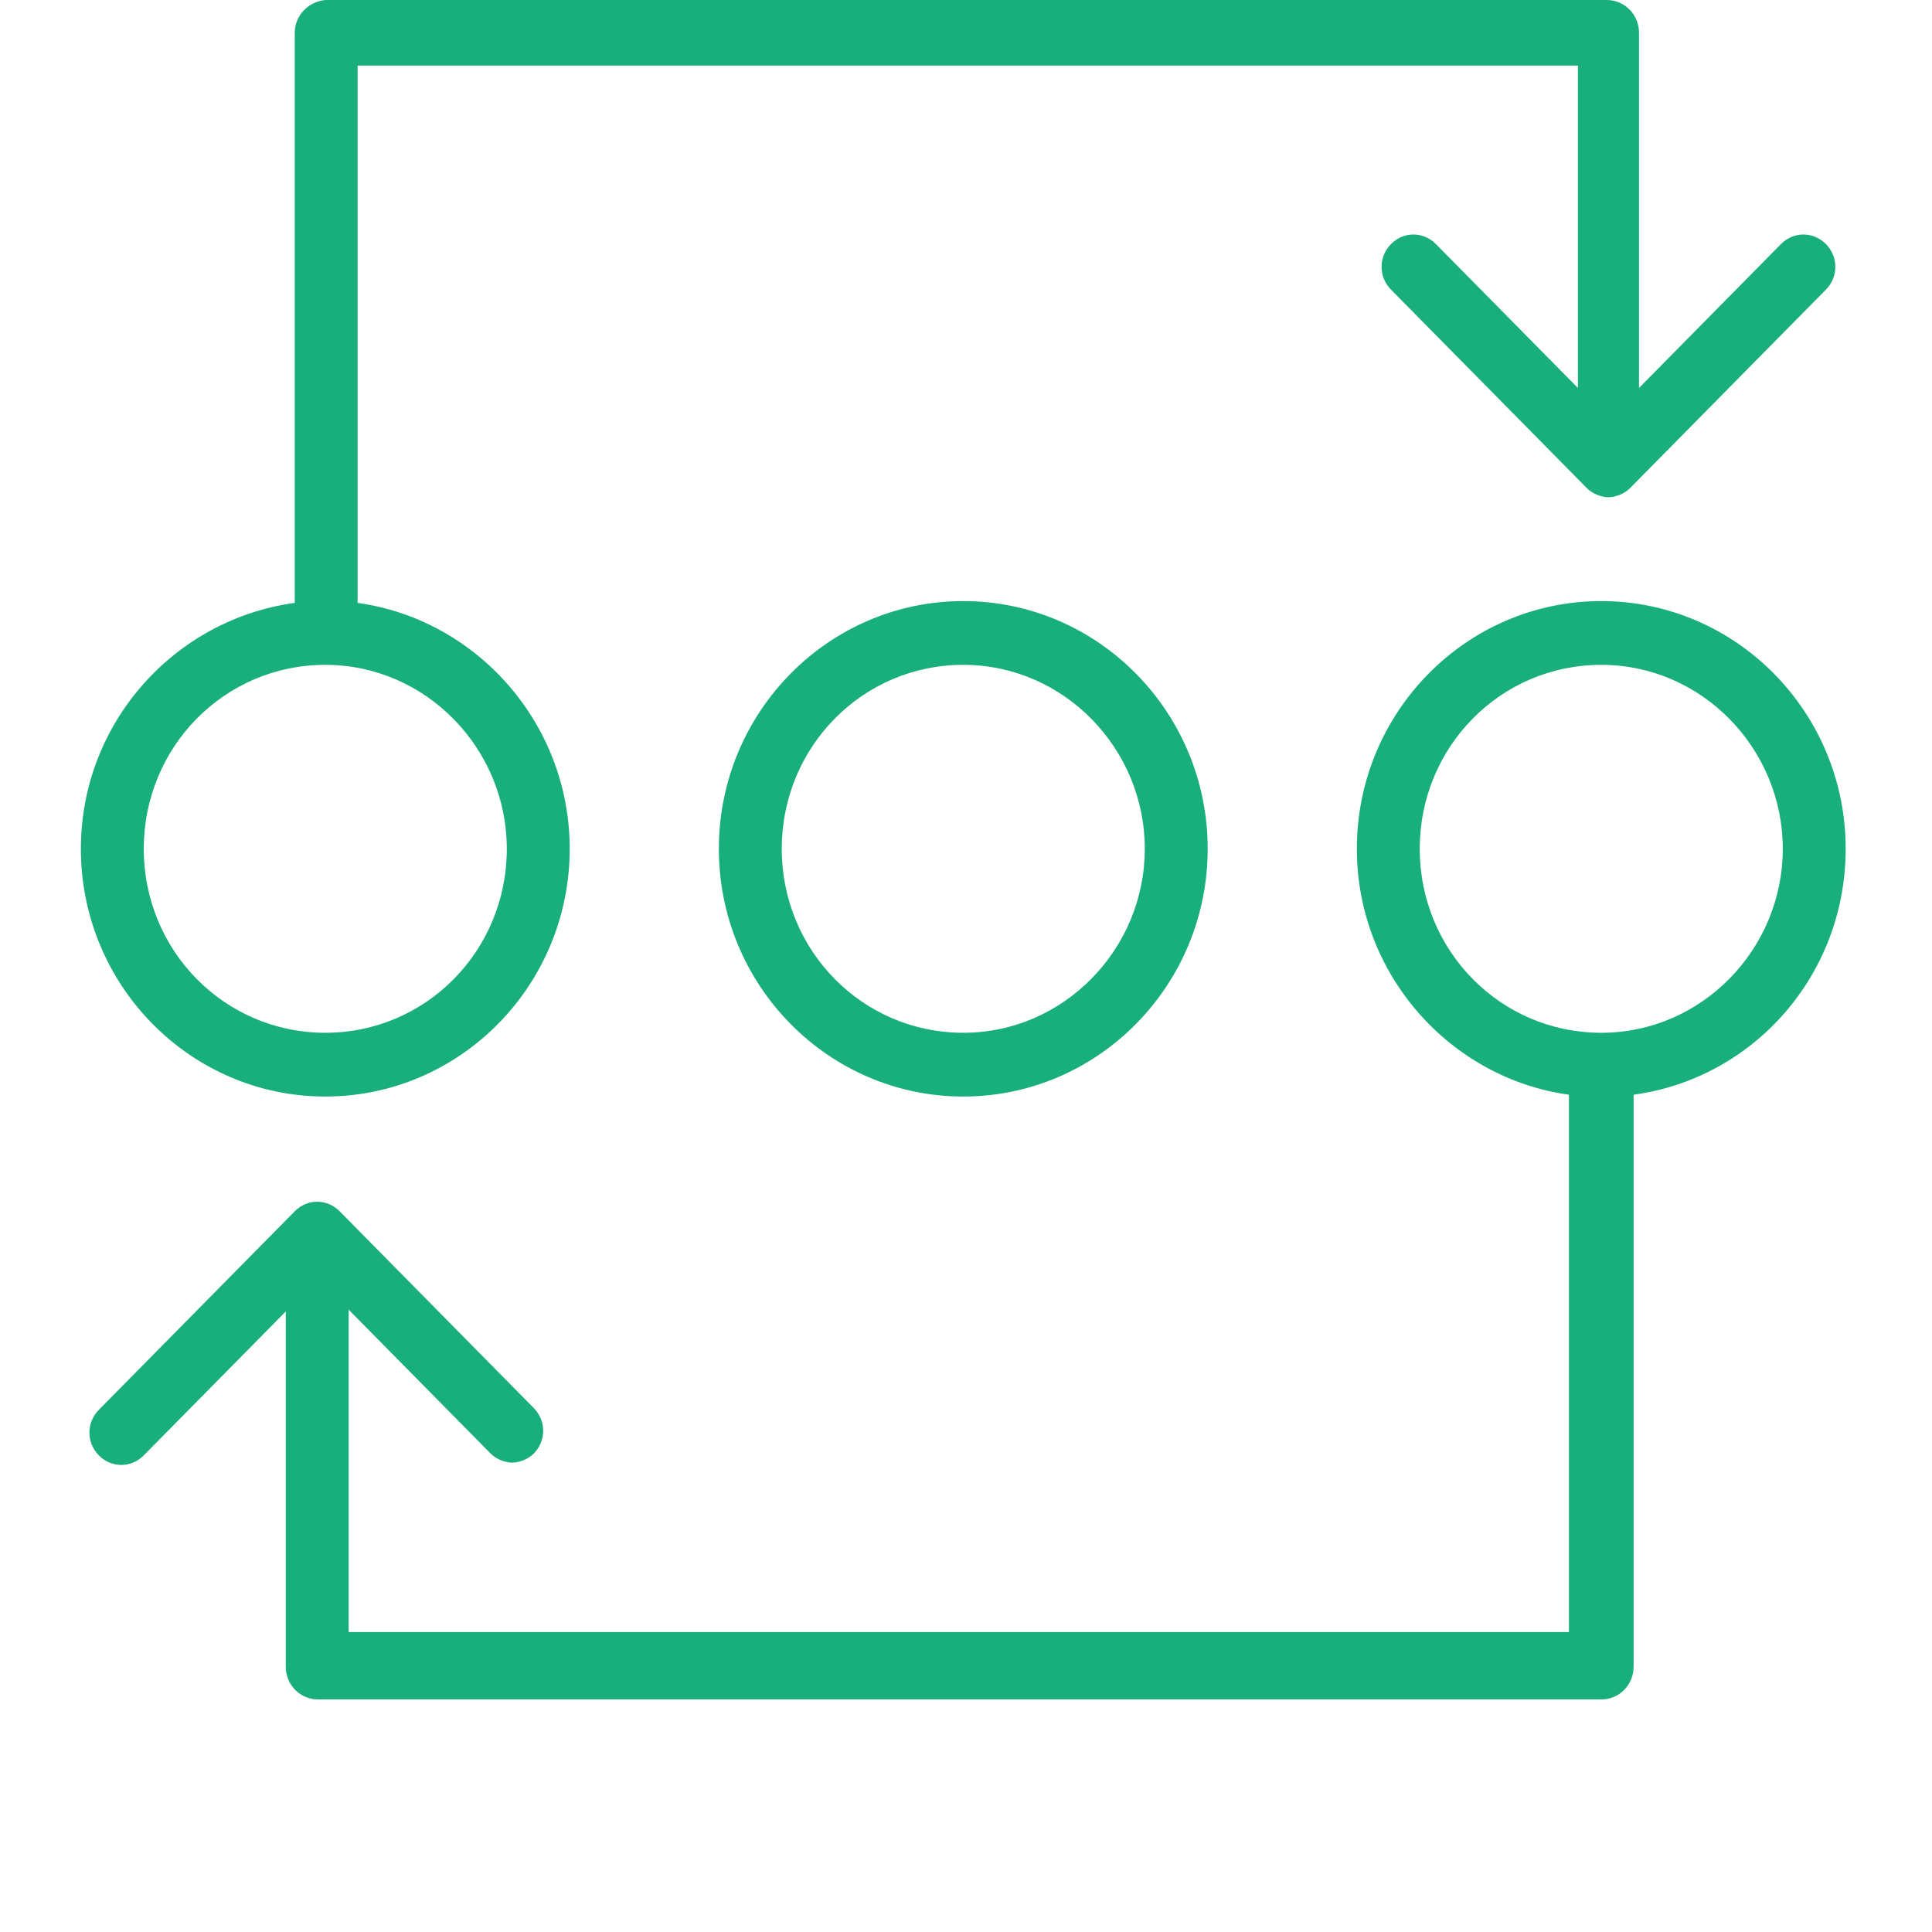
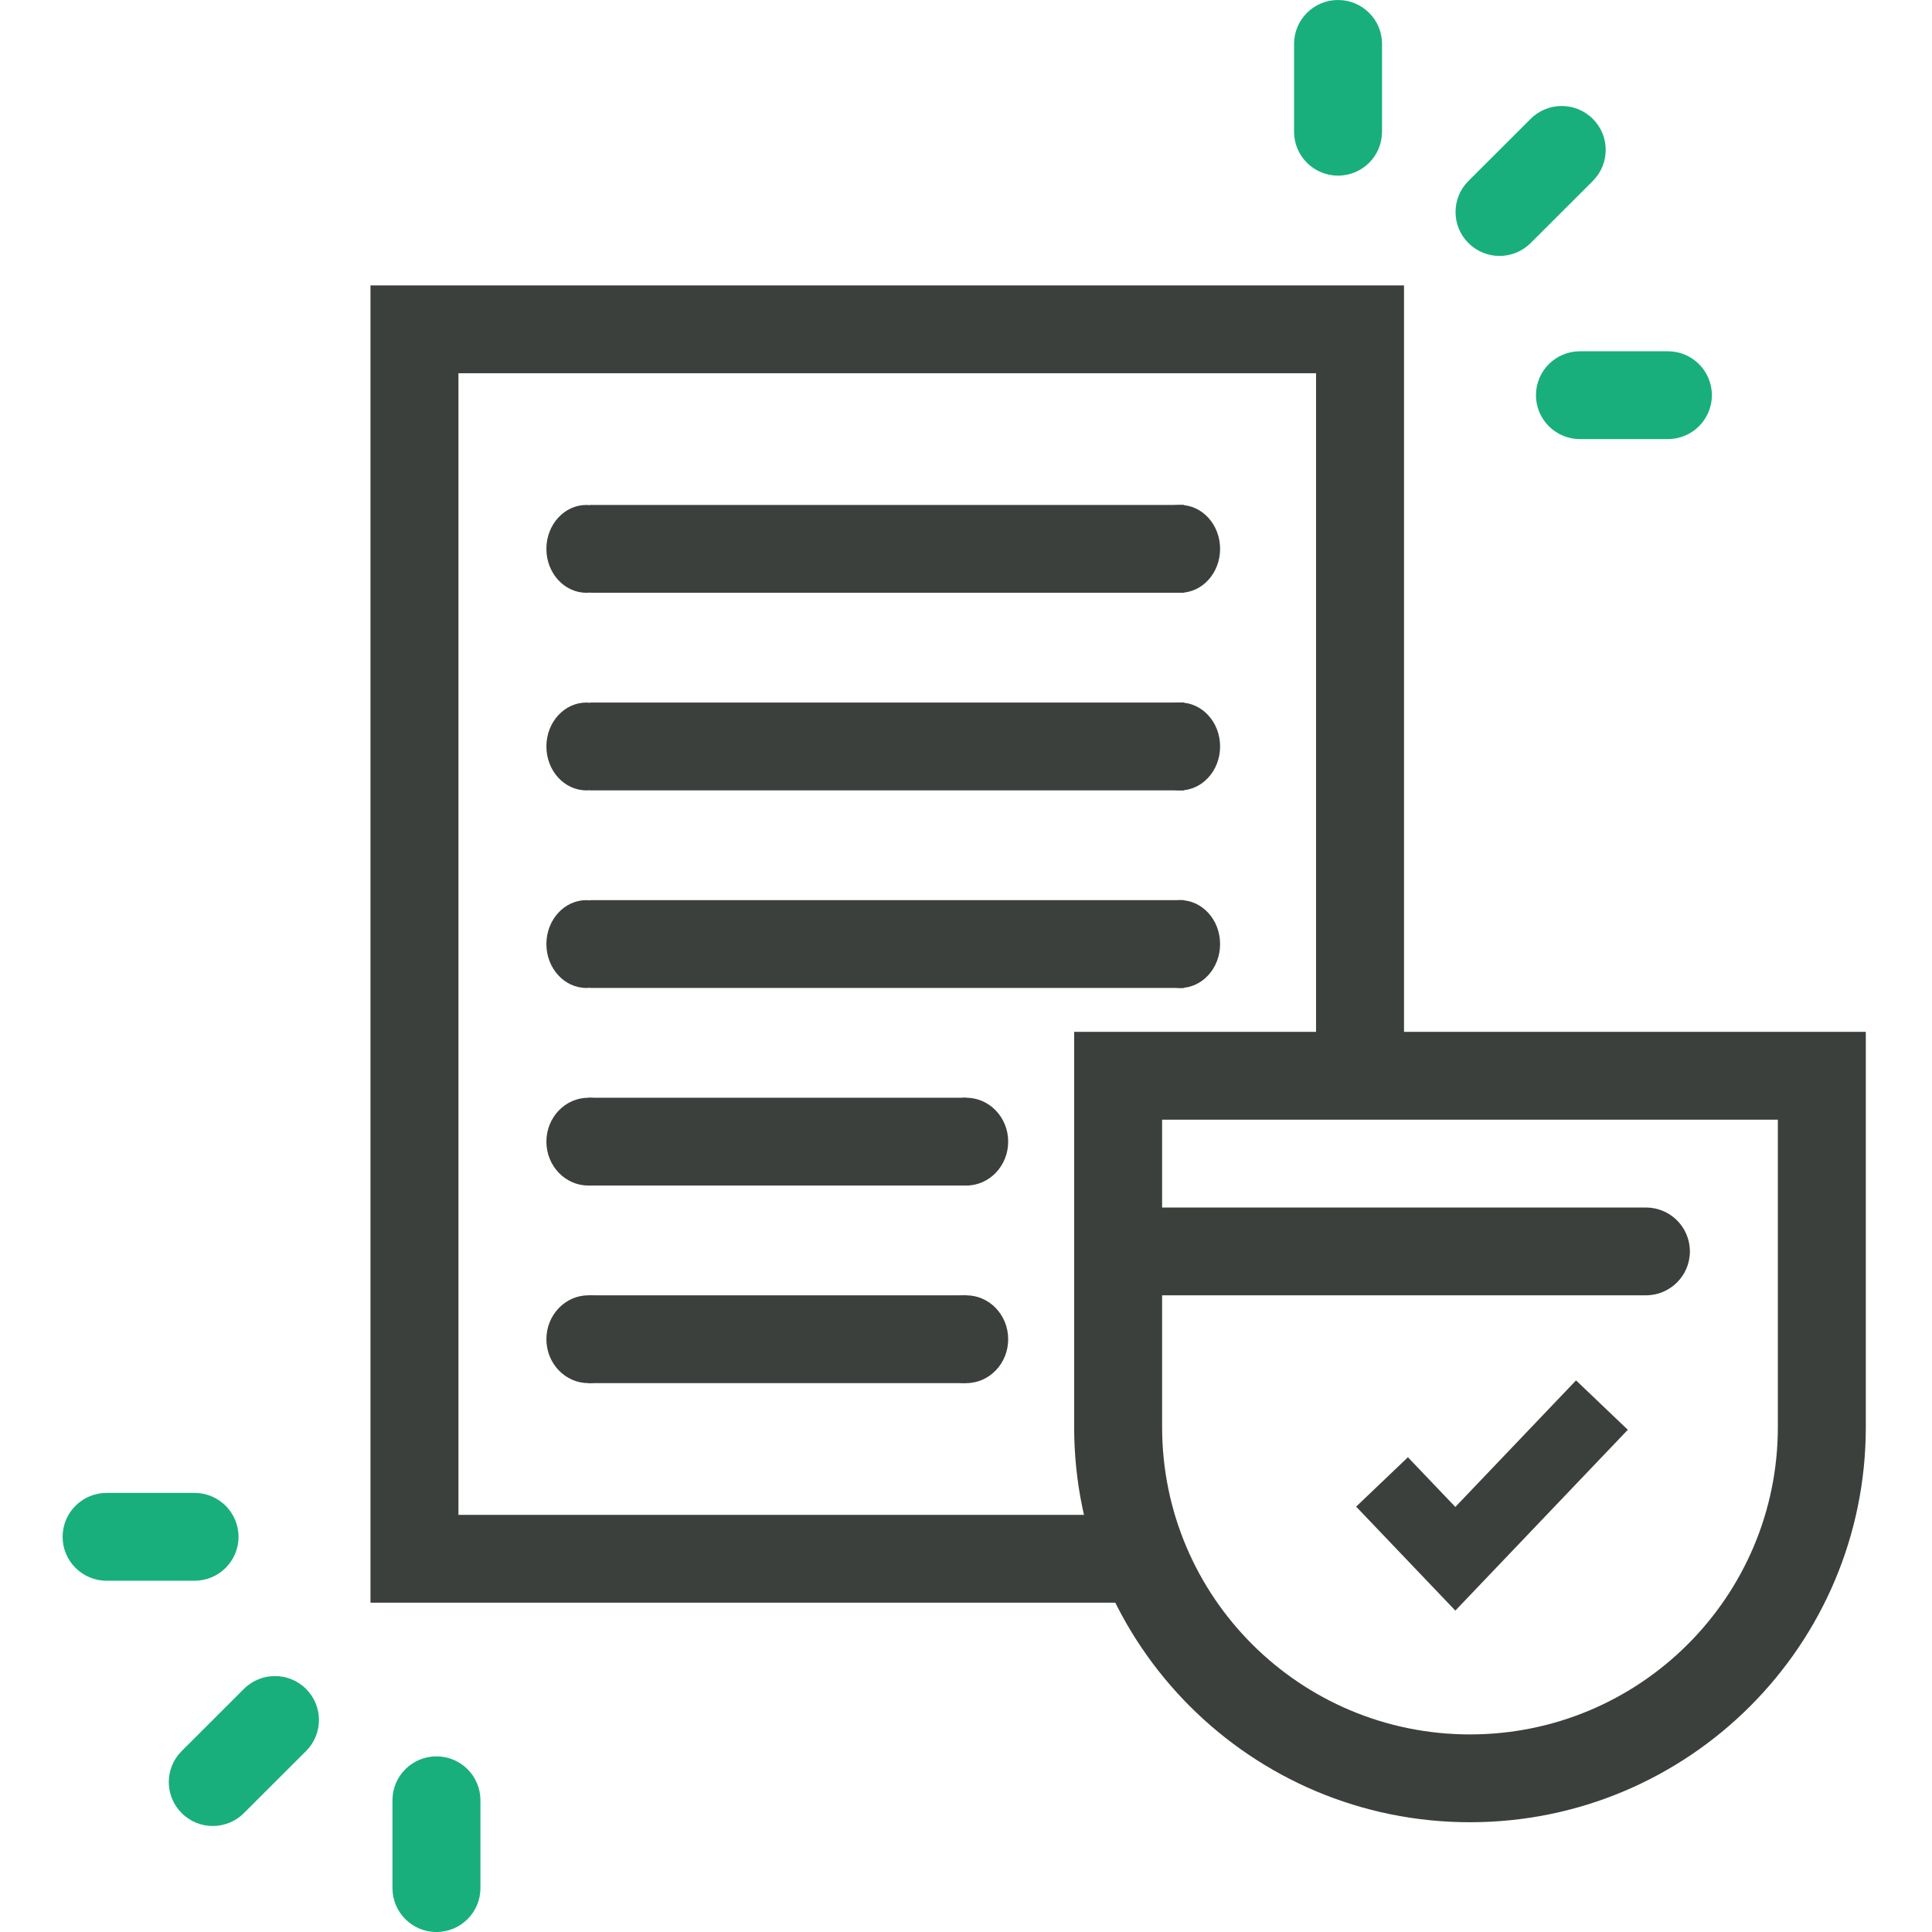
<svg xmlns="http://www.w3.org/2000/svg" width="108px" height="108px" viewBox="0 0 108 108" version="1.1">
  <g id="connection" stroke="none" stroke-width="1" fill="none" fill-rule="evenodd">
-     <g id="Vector" transform="translate(4.520833, 0)" fill="#18AF7C" fill-rule="nonzero">
-       <path d="M84.991,33.601 C77.456,33.601 71.328,39.812 71.328,47.449 C71.328,54.475 76.552,60.279 83.183,61.195 L83.183,91.233 L14.969,91.233 L14.969,73.21 L22.905,81.254 C23.207,81.56 23.709,81.763 24.111,81.763 C24.513,81.763 25.015,81.56 25.316,81.254 C26.02,80.541 26.02,79.421 25.316,78.709 L14.467,67.712 C13.763,66.999 12.658,66.999 11.955,67.712 L1.005,78.81 C0.301,79.523 0.301,80.643 1.005,81.356 C1.708,82.069 2.813,82.069 3.516,81.356 L11.453,73.312 L11.453,93.168 C11.453,94.185 12.256,95 13.261,95 L84.991,95 C85.996,95 86.799,94.185 86.799,93.168 L86.799,61.195 C93.53,60.279 98.654,54.475 98.654,47.449 C98.654,39.812 92.525,33.601 84.991,33.601 Z M84.991,57.733 C79.365,57.733 74.844,53.151 74.844,47.449 C74.844,41.747 79.365,37.165 84.991,37.165 C90.617,37.165 95.138,41.849 95.138,47.449 C95.138,53.049 90.617,57.733 84.991,57.733 Z M62.99,47.449 C62.99,39.812 56.862,33.601 49.327,33.601 C41.792,33.601 35.664,39.812 35.664,47.449 C35.664,55.086 41.792,61.297 49.327,61.297 C56.862,61.297 62.99,55.086 62.99,47.449 Z M39.18,47.449 C39.18,41.747 43.701,37.165 49.327,37.165 C54.953,37.165 59.474,41.849 59.474,47.449 C59.474,53.049 54.953,57.733 49.327,57.733 C43.701,57.733 39.18,53.151 39.18,47.449 Z M11.955,1.833 L11.955,33.703 C5.224,34.619 0,40.423 0,47.449 C0,55.086 6.128,61.297 13.663,61.297 C21.198,61.297 27.326,55.086 27.326,47.449 C27.326,40.423 22.102,34.619 15.471,33.703 L15.471,3.666 L83.685,3.666 L83.685,21.688 L75.748,13.644 C75.045,12.931 73.94,12.931 73.237,13.644 C72.534,14.357 72.534,15.477 73.237,16.19 L84.187,27.288 C84.489,27.594 84.991,27.797 85.393,27.797 C85.795,27.797 86.297,27.594 86.598,27.288 L97.549,16.19 C98.252,15.477 98.252,14.357 97.549,13.644 C96.845,12.931 95.741,12.931 95.037,13.644 L87.101,21.688 L87.101,1.833 C87.101,0.815 86.297,0 85.292,0 L13.663,0 C12.658,0.102 11.955,0.916 11.955,1.833 Z M23.81,47.449 C23.81,53.151 19.289,57.733 13.663,57.733 C8.037,57.733 3.516,53.151 3.516,47.449 C3.516,41.747 8.037,37.165 13.663,37.165 C19.289,37.165 23.81,41.849 23.81,47.449 Z" id="Shape" />
+     <g id="legal-protections" transform="translate(3.5, 0)">
+       <polygon id="Path" fill="#3B403D" fill-rule="nonzero" points="70.068 20.864 22.127 20.864 22.127 84.682 60.039 84.682 60.039 89.591 17.21 89.591 17.21 15.955 74.985 15.955 74.985 59.523 70.068 59.523" />
+       <path d="M78.673,96.955 C88.178,96.955 95.883,89.262 95.883,79.773 L95.883,62.591 L61.463,62.591 L61.463,79.773 C61.463,89.262 69.168,96.955 78.673,96.955 Z M100.8,79.773 C100.8,91.973 90.893,101.864 78.673,101.864 C66.453,101.864 56.546,91.973 56.546,79.773 L56.546,57.682 L100.8,57.682 L100.8,79.773 Z" id="Shape" fill="#3B403D" />
+       <path d="M88.507,67.5 L59.005,67.5 L59.005,72.409 L88.507,72.409 C89.865,72.409 90.966,71.31 90.966,69.955 C90.966,68.599 89.865,67.5 88.507,67.5 Z" id="Path" fill="#3B403D" />
+       <path d="M31.514,30.682 C31.514,32.037 30.513,33.136 29.279,33.136 C28.045,33.136 27.044,32.037 27.044,30.682 C27.044,29.326 28.045,28.227 29.279,28.227 C30.513,28.227 31.514,29.326 31.514,30.682 Z" id="Path" fill="#3B403D" fill-rule="nonzero" />
+       <path d="M64.704,30.682 C64.704,32.037 63.704,33.136 62.469,33.136 C61.235,33.136 60.234,32.037 60.234,30.682 C60.234,29.326 61.235,28.227 62.469,28.227 C63.704,28.227 64.704,29.326 64.704,30.682 Z" id="Path" fill="#3B403D" fill-rule="nonzero" />
+       <polygon id="Path" fill="#3B403D" fill-rule="nonzero" points="29.503 28.227 62.693 28.227 62.693 33.136 29.503 33.136" />
+       <path d="M31.514,41.727 C31.514,43.083 30.513,44.182 29.279,44.182 C28.045,44.182 27.044,43.083 27.044,41.727 C27.044,40.372 28.045,39.273 29.279,39.273 C30.513,39.273 31.514,40.372 31.514,41.727 Z" id="Path" fill="#3B403D" fill-rule="nonzero" />
+       <path d="M64.704,41.727 C64.704,43.083 63.704,44.182 62.469,44.182 C61.235,44.182 60.234,43.083 60.234,41.727 C60.234,40.372 61.235,39.273 62.469,39.273 C63.704,39.273 64.704,40.372 64.704,41.727 Z" id="Path" fill="#3B403D" fill-rule="nonzero" />
+       <polygon id="Path" fill="#3B403D" fill-rule="nonzero" points="29.503 39.273 62.693 39.273 62.693 44.182 29.503 44.182" />
+       <path d="M31.514,52.773 C31.514,54.128 30.513,55.227 29.279,55.227 C28.045,55.227 27.044,54.128 27.044,52.773 C27.044,51.417 28.045,50.318 29.279,50.318 C30.513,50.318 31.514,51.417 31.514,52.773 Z" id="Path" fill="#3B403D" fill-rule="nonzero" />
+       <path d="M64.704,52.773 C64.704,54.128 63.704,55.227 62.469,55.227 C61.235,55.227 60.234,54.128 60.234,52.773 C60.234,51.417 61.235,50.318 62.469,50.318 C63.704,50.318 64.704,51.417 64.704,52.773 Z" id="Path" fill="#3B403D" fill-rule="nonzero" />
+       <polygon id="Path" fill="#3B403D" fill-rule="nonzero" points="29.503 50.318 62.693 50.318 62.693 55.227 29.503 55.227" />
+       <path d="M31.737,63.818 C31.737,65.174 30.687,66.273 29.391,66.273 C28.095,66.273 27.044,65.174 27.044,63.818 C27.044,62.463 28.095,61.364 29.391,61.364 C30.687,61.364 31.737,62.463 31.737,63.818 Z" id="Path" fill="#3B403D" fill-rule="nonzero" />
+       <path d="M52.858,63.818 C52.858,65.174 51.808,66.273 50.512,66.273 C49.216,66.273 48.165,65.174 48.165,63.818 C48.165,62.463 49.216,61.364 50.512,61.364 C51.808,61.364 52.858,62.463 52.858,63.818 Z" id="Path" fill="#3B403D" fill-rule="nonzero" />
+       <polygon id="Path" fill="#3B403D" fill-rule="nonzero" points="29.391 61.364 50.512 61.364 50.512 66.273 29.391 66.273" />
+       <path d="M31.737,74.864 C31.737,76.219 30.687,77.318 29.391,77.318 C28.095,77.318 27.044,76.219 27.044,74.864 C27.044,73.508 28.095,72.409 29.391,72.409 C30.687,72.409 31.737,73.508 31.737,74.864 Z" id="Path" fill="#3B403D" fill-rule="nonzero" />
+       <path d="M52.858,74.864 C52.858,76.219 51.808,77.318 50.512,77.318 C49.216,77.318 48.165,76.219 48.165,74.864 C48.165,73.508 49.216,72.409 50.512,72.409 C51.808,72.409 52.858,73.508 52.858,74.864 Z" id="Path" fill="#3B403D" fill-rule="nonzero" />
+       <polygon id="Path" fill="#3B403D" fill-rule="nonzero" points="29.391 72.409 50.512 72.409 50.512 77.318 29.391 77.318" />
+       <path d="M23.356,105.546 C23.356,106.901 22.255,108 20.898,108 C19.54,108 18.439,106.901 18.439,105.546 L18.439,100.636 C18.439,99.281 19.54,98.182 20.898,98.182 C22.255,98.182 23.356,99.281 23.356,100.636 L23.356,105.546 Z" id="Path" fill="#18AF7C" />
+       <path d="M68.839,2.455 C68.839,1.099 69.94,0 71.297,0 C72.655,0 73.756,1.099 73.756,2.455 L73.756,7.364 C73.756,8.719 72.655,9.818 71.297,9.818 C69.94,9.818 68.839,8.719 68.839,7.364 L68.839,2.455 Z" id="Path" fill="#18AF7C" />
+       <path d="M10.132,101.355 C9.172,102.314 7.616,102.314 6.656,101.355 C5.695,100.397 5.695,98.843 6.656,97.884 L10.132,94.413 C11.093,93.454 12.649,93.454 13.609,94.413 C14.57,95.371 14.57,96.925 13.609,97.884 L10.132,101.355 Z" id="Path" fill="#18AF7C" />
+       <path d="M82.063,6.645 C83.023,5.686 84.579,5.686 85.54,6.645 C86.5,7.603 86.5,9.157 85.54,10.116 L82.063,13.587 C81.103,14.546 79.546,14.546 78.586,13.587 C77.626,12.629 77.626,11.075 78.586,10.116 L82.063,6.645 Z" id="Path" fill="#18AF7C" />
+       <path d="M2.459,88.364 C1.101,88.364 -1.07466171e-07,87.265 -1.07466171e-07,85.909 C-1.07466171e-07,84.554 1.101,83.455 2.459,83.455 L7.376,83.455 C8.733,83.455 9.834,84.554 9.834,85.909 C9.834,87.265 8.733,88.364 7.376,88.364 L2.459,88.364 Z" id="Path" fill="#18AF7C" />
+       <path d="M89.737,19.636 C91.094,19.636 92.195,20.735 92.195,22.091 C92.195,23.446 91.094,24.545 89.737,24.545 L84.819,24.545 C83.462,24.545 82.361,23.446 82.361,22.091 C82.361,20.735 83.462,19.636 84.819,19.636 L89.737,19.636 Z" id="Path" fill="#18AF7C" />
+       <polyline id="Path" stroke="#3B403D" stroke-width="4" points="73.756 82.841 77.854 87.136 86.049 78.545" />
    </g>
  </g>
</svg>
